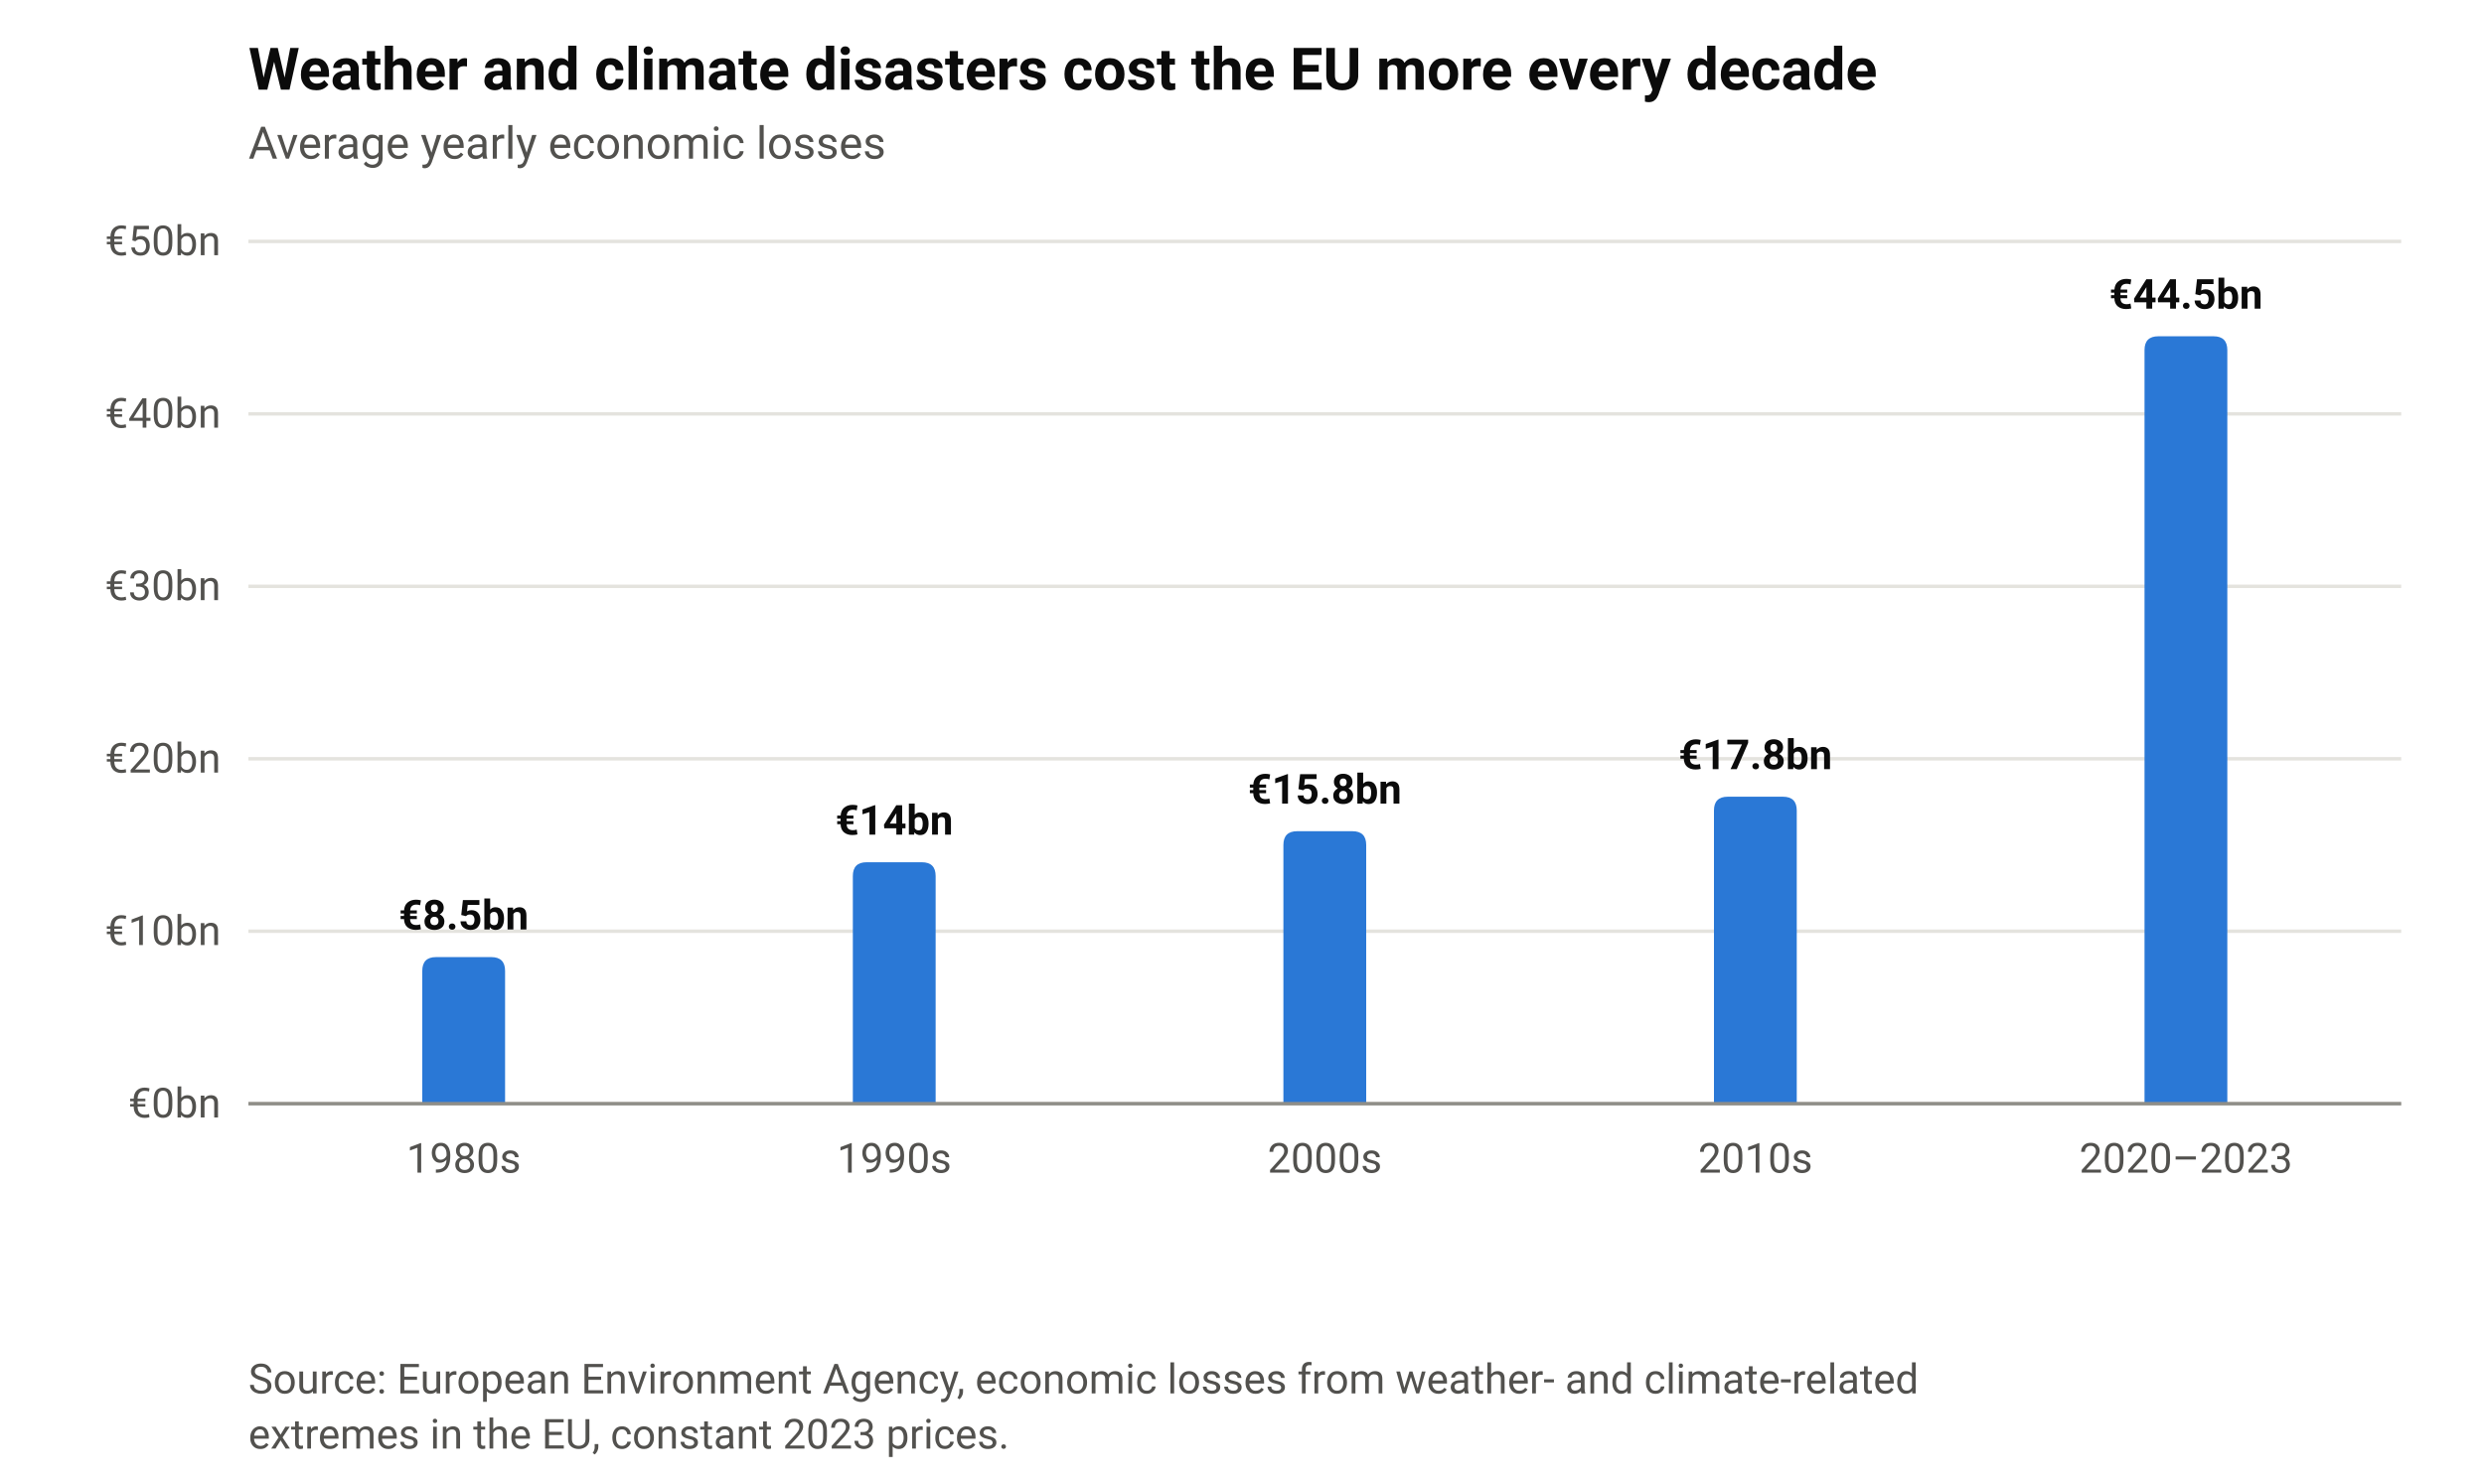
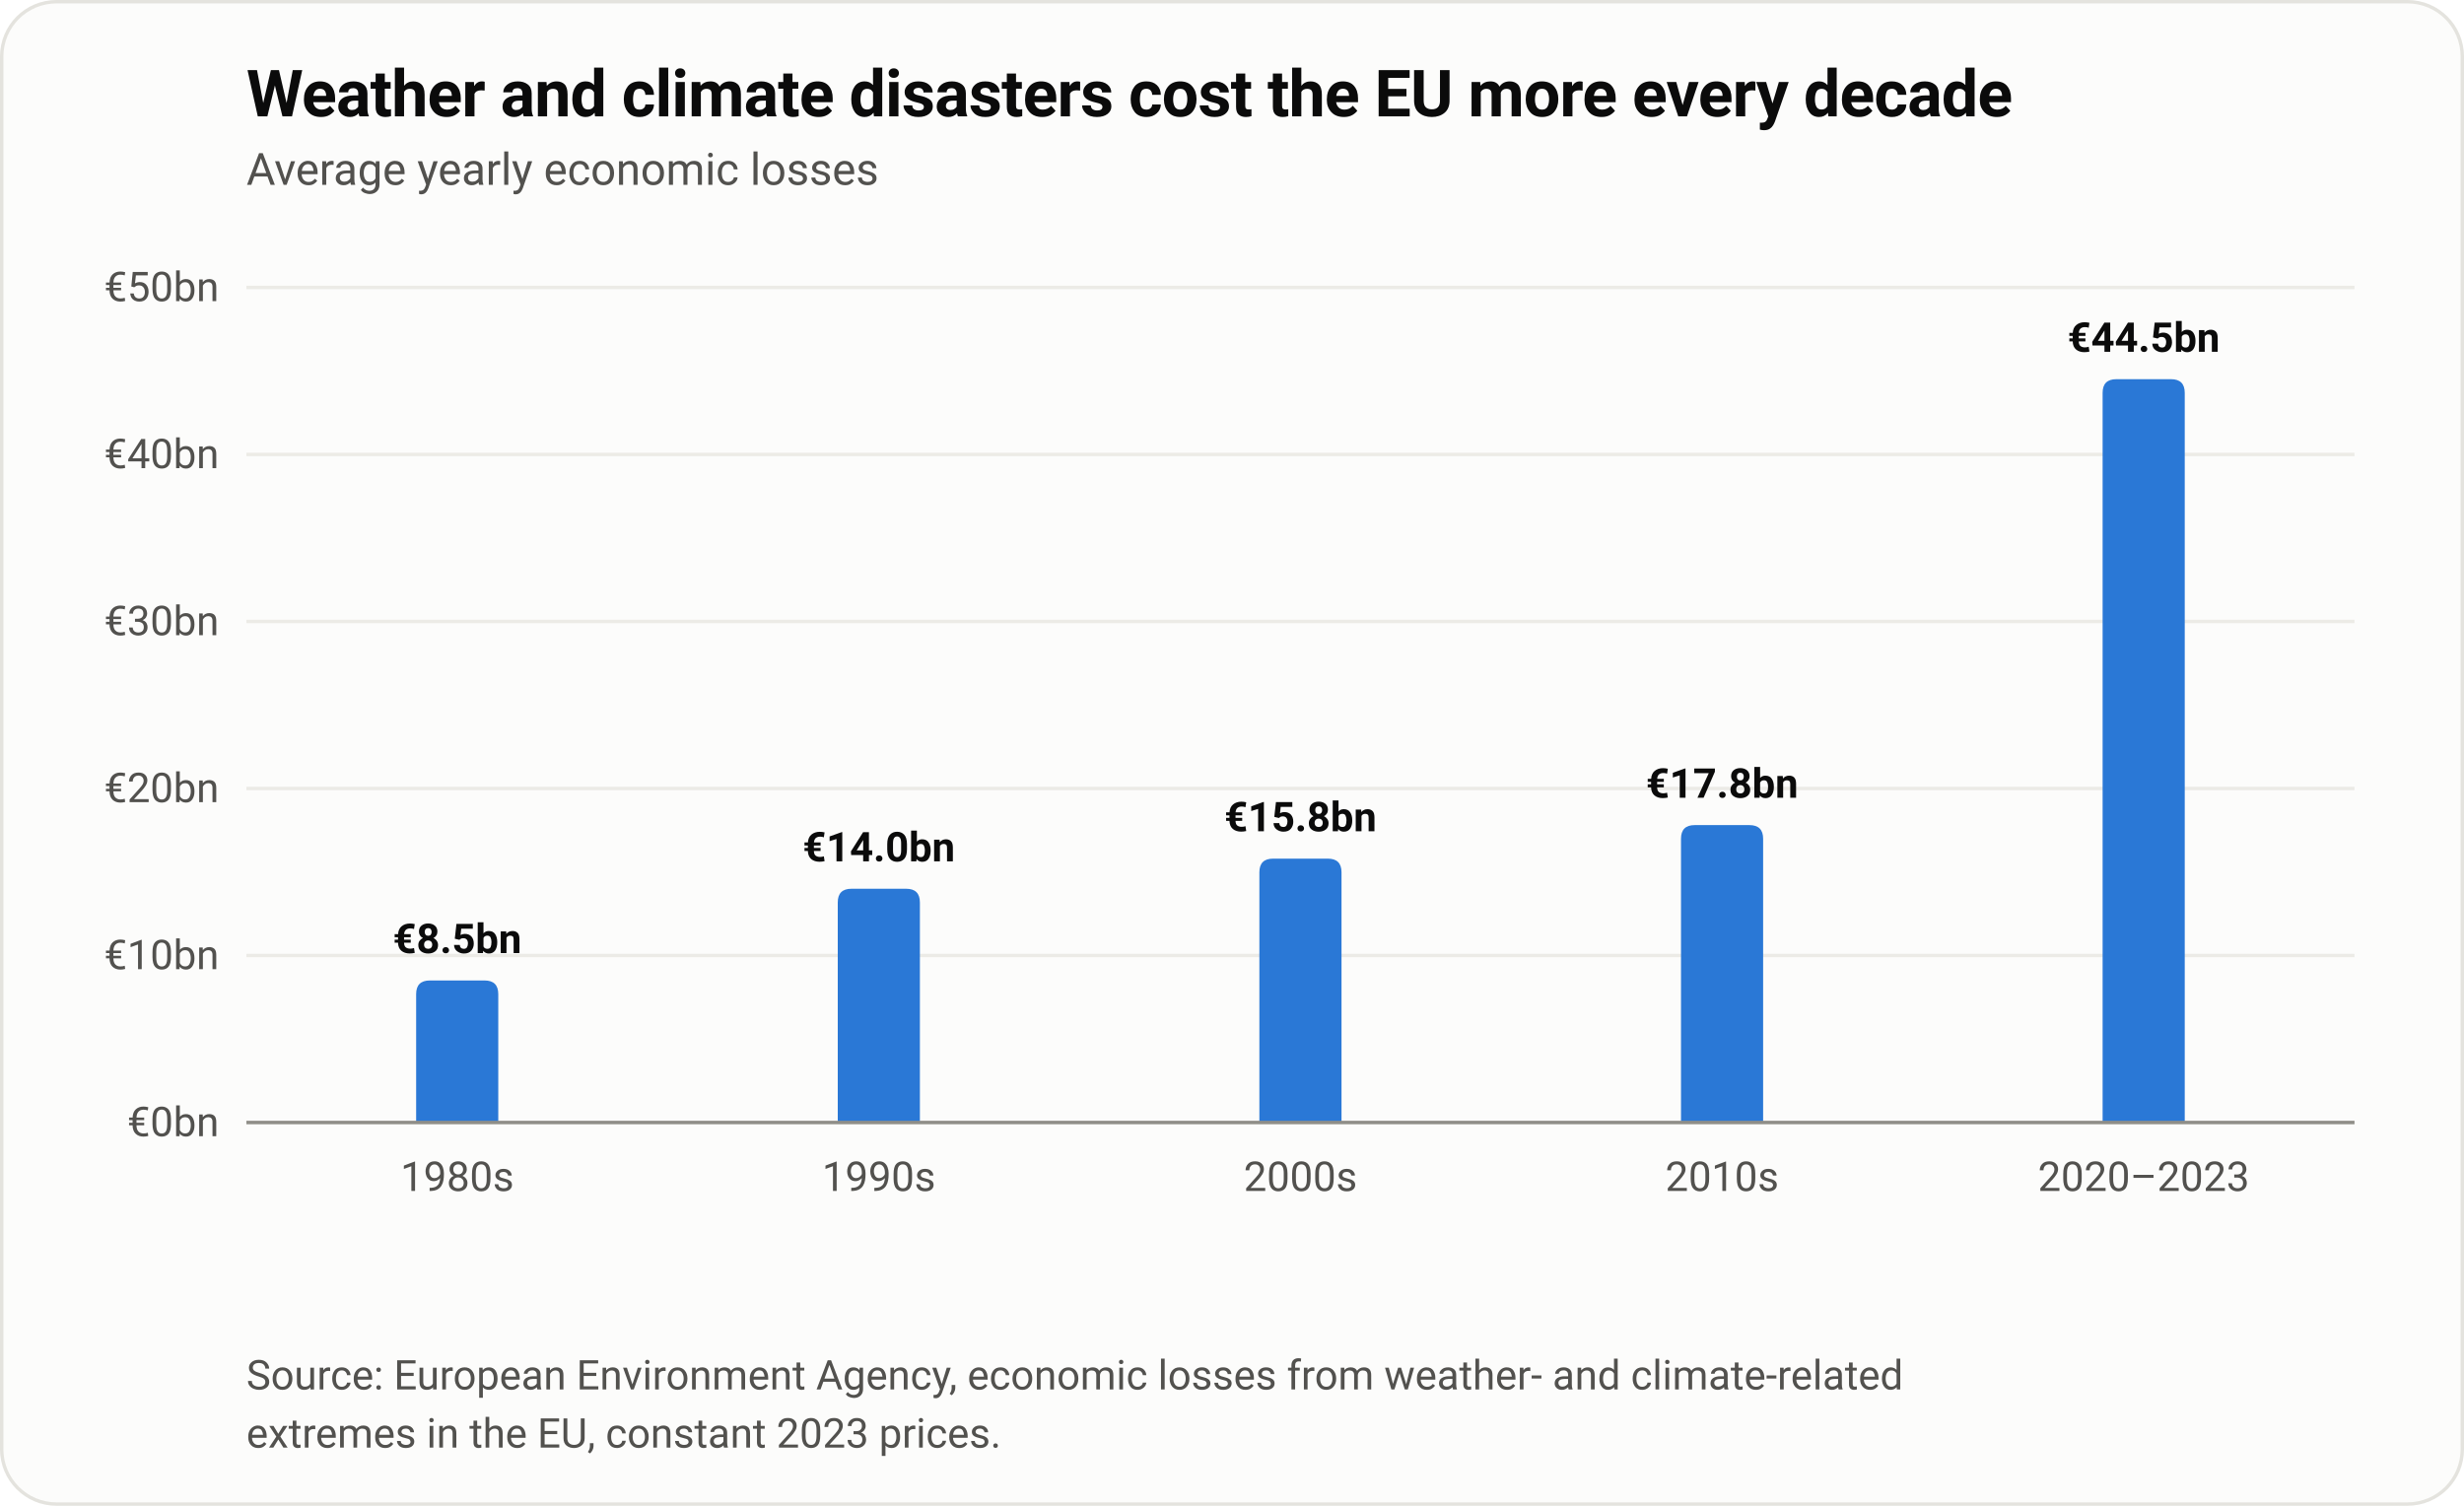
- <svg xmlns="http://www.w3.org/2000/svg" viewBox="0 0 720 430" role="img" aria-labelledby="ti de">
-   <style>
- .t{font:600 17px system-ui,-apple-system,Segoe UI,Roboto,sans-serif;fill:#0b0b0b}
- .s{font:13px system-ui,-apple-system,Segoe UI,Roboto,sans-serif;fill:#52514e}
- .a{font:12px system-ui,-apple-system,Segoe UI,Roboto,sans-serif;fill:#52514e}
- .v{font:600 12px system-ui,-apple-system,Segoe UI,Roboto,sans-serif;fill:#0b0b0b}
- .g{stroke:#e4e3de;stroke-width:1}
- .k{stroke:#8f8e88;stroke-width:1}
- .c1{fill:#2a78d6}.c2{fill:#eb6834}
- .l1{stroke:#2a78d6;stroke-width:2;fill:none;stroke-linejoin:round;stroke-linecap:round}
- .l2{stroke:#eb6834;stroke-width:2;fill:none;stroke-linejoin:round;stroke-linecap:round}
- .ring{stroke:#fcfcfb;stroke-width:2}
- @media (prefers-color-scheme:dark){
- .t,.v{fill:#f0efec}.s,.a{fill:#c3c2b7}.g{stroke:#33332f}.k{stroke:#7a7970}
- .c1{fill:#3987e5}.c2{fill:#d95926}.l1{stroke:#3987e5}.l2{stroke:#d95926}.ring{stroke:#1a1a19}}
- </style>
-   <text class="t" x="72" y="26">Weather and climate disasters cost the EU more every decade</text>
-   <text class="s" x="72" y="46">Average yearly economic losses</text>
-   <line class="g" x1="72" x2="696" y1="320.0" y2="320.0" />
-   <text class="a" x="64" y="324.0" text-anchor="end">€0bn</text>
-   <line class="g" x1="72" x2="696" y1="270.0" y2="270.0" />
-   <text class="a" x="64" y="274.0" text-anchor="end">€10bn</text>
-   <line class="g" x1="72" x2="696" y1="220.0" y2="220.0" />
-   <text class="a" x="64" y="224.0" text-anchor="end">€20bn</text>
-   <line class="g" x1="72" x2="696" y1="170.0" y2="170.0" />
-   <text class="a" x="64" y="174.0" text-anchor="end">€30bn</text>
-   <line class="g" x1="72" x2="696" y1="120.0" y2="120.0" />
-   <text class="a" x="64" y="124.0" text-anchor="end">€40bn</text>
-   <line class="g" x1="72" x2="696" y1="70.0" y2="70.0" />
-   <text class="a" x="64" y="74.0" text-anchor="end">€50bn</text>
-   <path class="c1" d="M122.4,320.0 V281.5 Q122.4,277.5 126.4,277.5 H142.4 Q146.4,277.5 146.4,281.5 V320.0 Z" />
-   <text class="v" x="134.4" y="269.5" text-anchor="middle">€8.5bn</text>
-   <text class="a" x="134.4" y="340.0" text-anchor="middle">1980s</text>
-   <path class="c1" d="M247.2,320.0 V254.0 Q247.2,250.0 251.2,250.0 H267.2 Q271.2,250.0 271.2,254.0 V320.0 Z" />
-   <text class="v" x="259.2" y="242.0" text-anchor="middle">€14bn</text>
-   <text class="a" x="259.2" y="340.0" text-anchor="middle">1990s</text>
-   <path class="c1" d="M372.0,320.0 V245.0 Q372.0,241.0 376.0,241.0 H392.0 Q396.0,241.0 396.0,245.0 V320.0 Z" />
-   <text class="v" x="384.0" y="233.0" text-anchor="middle">€15.8bn</text>
-   <text class="a" x="384.0" y="340.0" text-anchor="middle">2000s</text>
-   <path class="c1" d="M496.8,320.0 V235.0 Q496.8,231.0 500.8,231.0 H516.8 Q520.8,231.0 520.8,235.0 V320.0 Z" />
-   <text class="v" x="508.8" y="223.0" text-anchor="middle">€17.8bn</text>
-   <text class="a" x="508.8" y="340.0" text-anchor="middle">2010s</text>
-   <path class="c1" d="M621.6,320.0 V101.5 Q621.6,97.5 625.6,97.5 H641.6 Q645.6,97.5 645.6,101.5 V320.0 Z" />
-   <text class="v" x="633.6" y="89.5" text-anchor="middle">€44.5bn</text>
-   <text class="a" x="633.6" y="340.0" text-anchor="middle">2020–2023</text>
-   <line class="k" x1="72" x2="696" y1="320" y2="320" />
-   <text class="a" x="72" y="404">Source: European Environment Agency, economic losses from weather- and climate-related</text>
-   <text class="a" x="72" y="420">extremes in the EU, constant 2023 prices.</text>
+ <svg xmlns="http://www.w3.org/2000/svg" viewBox="0 0 720 440" role="img" aria-labelledby="ti de">
+   <style>.t{font:650 19px system-ui,-apple-system,Segoe UI,Roboto,sans-serif;fill:#0b0b0b;letter-spacing:-0.2px}.s{font:13px system-ui,-apple-system,Segoe UI,Roboto,sans-serif;fill:#52514e}.a{font:12px system-ui,-apple-system,Segoe UI,Roboto,sans-serif;fill:#52514e}.v{font:600 12px system-ui,-apple-system,Segoe UI,Roboto,sans-serif;fill:#0b0b0b}.g{stroke:#ecebe6;stroke-width:1}.k{stroke:#8f8e88;stroke-width:1}.c1{fill:#2a78d6}.c2{fill:#eb6834}.l1{stroke:#2a78d6;stroke-width:2.5;fill:none;stroke-linejoin:round;stroke-linecap:round}.l2{stroke:#eb6834;stroke-width:2.5;fill:none;stroke-linejoin:round;stroke-linecap:round}.ring{stroke:#fcfcfb;stroke-width:2}</style>
+   <rect x="0.5" y="0.5" width="719" height="439" rx="16" fill="#fcfcfb" stroke="#e4e3de" />
+   <text class="t" x="72" y="34">Weather and climate disasters cost the EU more every decade</text>
+   <text class="s" x="72" y="54">Average yearly economic losses</text>
+   <line class="g" x1="72" x2="688" y1="328.0" y2="328.0" />
+   <text class="a" x="64" y="332.0" text-anchor="end">€0bn</text>
+   <line class="g" x1="72" x2="688" y1="279.2" y2="279.2" />
+   <text class="a" x="64" y="283.2" text-anchor="end">€10bn</text>
+   <line class="g" x1="72" x2="688" y1="230.4" y2="230.4" />
+   <text class="a" x="64" y="234.4" text-anchor="end">€20bn</text>
+   <line class="g" x1="72" x2="688" y1="181.6" y2="181.6" />
+   <text class="a" x="64" y="185.6" text-anchor="end">€30bn</text>
+   <line class="g" x1="72" x2="688" y1="132.8" y2="132.8" />
+   <text class="a" x="64" y="136.8" text-anchor="end">€40bn</text>
+   <line class="g" x1="72" x2="688" y1="84.0" y2="84.0" />
+   <text class="a" x="64" y="88.0" text-anchor="end">€50bn</text>
+   <path class="c1" d="M121.6,328.0 V290.5 Q121.6,286.5 125.6,286.5 H141.6 Q145.6,286.5 145.6,290.5 V328.0 Z" />
+   <text class="v" x="133.6" y="278.5" text-anchor="middle">€8.5bn</text>
+   <text class="a" x="133.6" y="348.0" text-anchor="middle">1980s</text>
+   <path class="c1" d="M244.8,328.0 V263.7 Q244.8,259.7 248.8,259.7 H264.8 Q268.8,259.7 268.8,263.7 V328.0 Z" />
+   <text class="v" x="256.8" y="251.7" text-anchor="middle">€14.0bn</text>
+   <text class="a" x="256.8" y="348.0" text-anchor="middle">1990s</text>
+   <path class="c1" d="M368.0,328.0 V254.9 Q368.0,250.9 372.0,250.9 H388.0 Q392.0,250.9 392.0,254.9 V328.0 Z" />
+   <text class="v" x="380.0" y="242.9" text-anchor="middle">€15.8bn</text>
+   <text class="a" x="380.0" y="348.0" text-anchor="middle">2000s</text>
+   <path class="c1" d="M491.2,328.0 V245.1 Q491.2,241.1 495.2,241.1 H511.2 Q515.2,241.1 515.2,245.1 V328.0 Z" />
+   <text class="v" x="503.2" y="233.1" text-anchor="middle">€17.8bn</text>
+   <text class="a" x="503.2" y="348.0" text-anchor="middle">2010s</text>
+   <path class="c1" d="M614.4,328.0 V114.8 Q614.4,110.8 618.4,110.8 H634.4 Q638.4,110.8 638.4,114.8 V328.0 Z" />
+   <text class="v" x="626.4" y="102.8" text-anchor="middle">€44.5bn</text>
+   <text class="a" x="626.4" y="348.0" text-anchor="middle">2020–2023</text>
+   <line class="k" x1="72" x2="688" y1="328" y2="328" />
+   <text class="a" x="72" y="406">Source: European Environment Agency, economic losses from weather- and climate-related</text>
+   <text class="a" x="72" y="423">extremes in the EU, constant 2023 prices.</text>
</svg>
